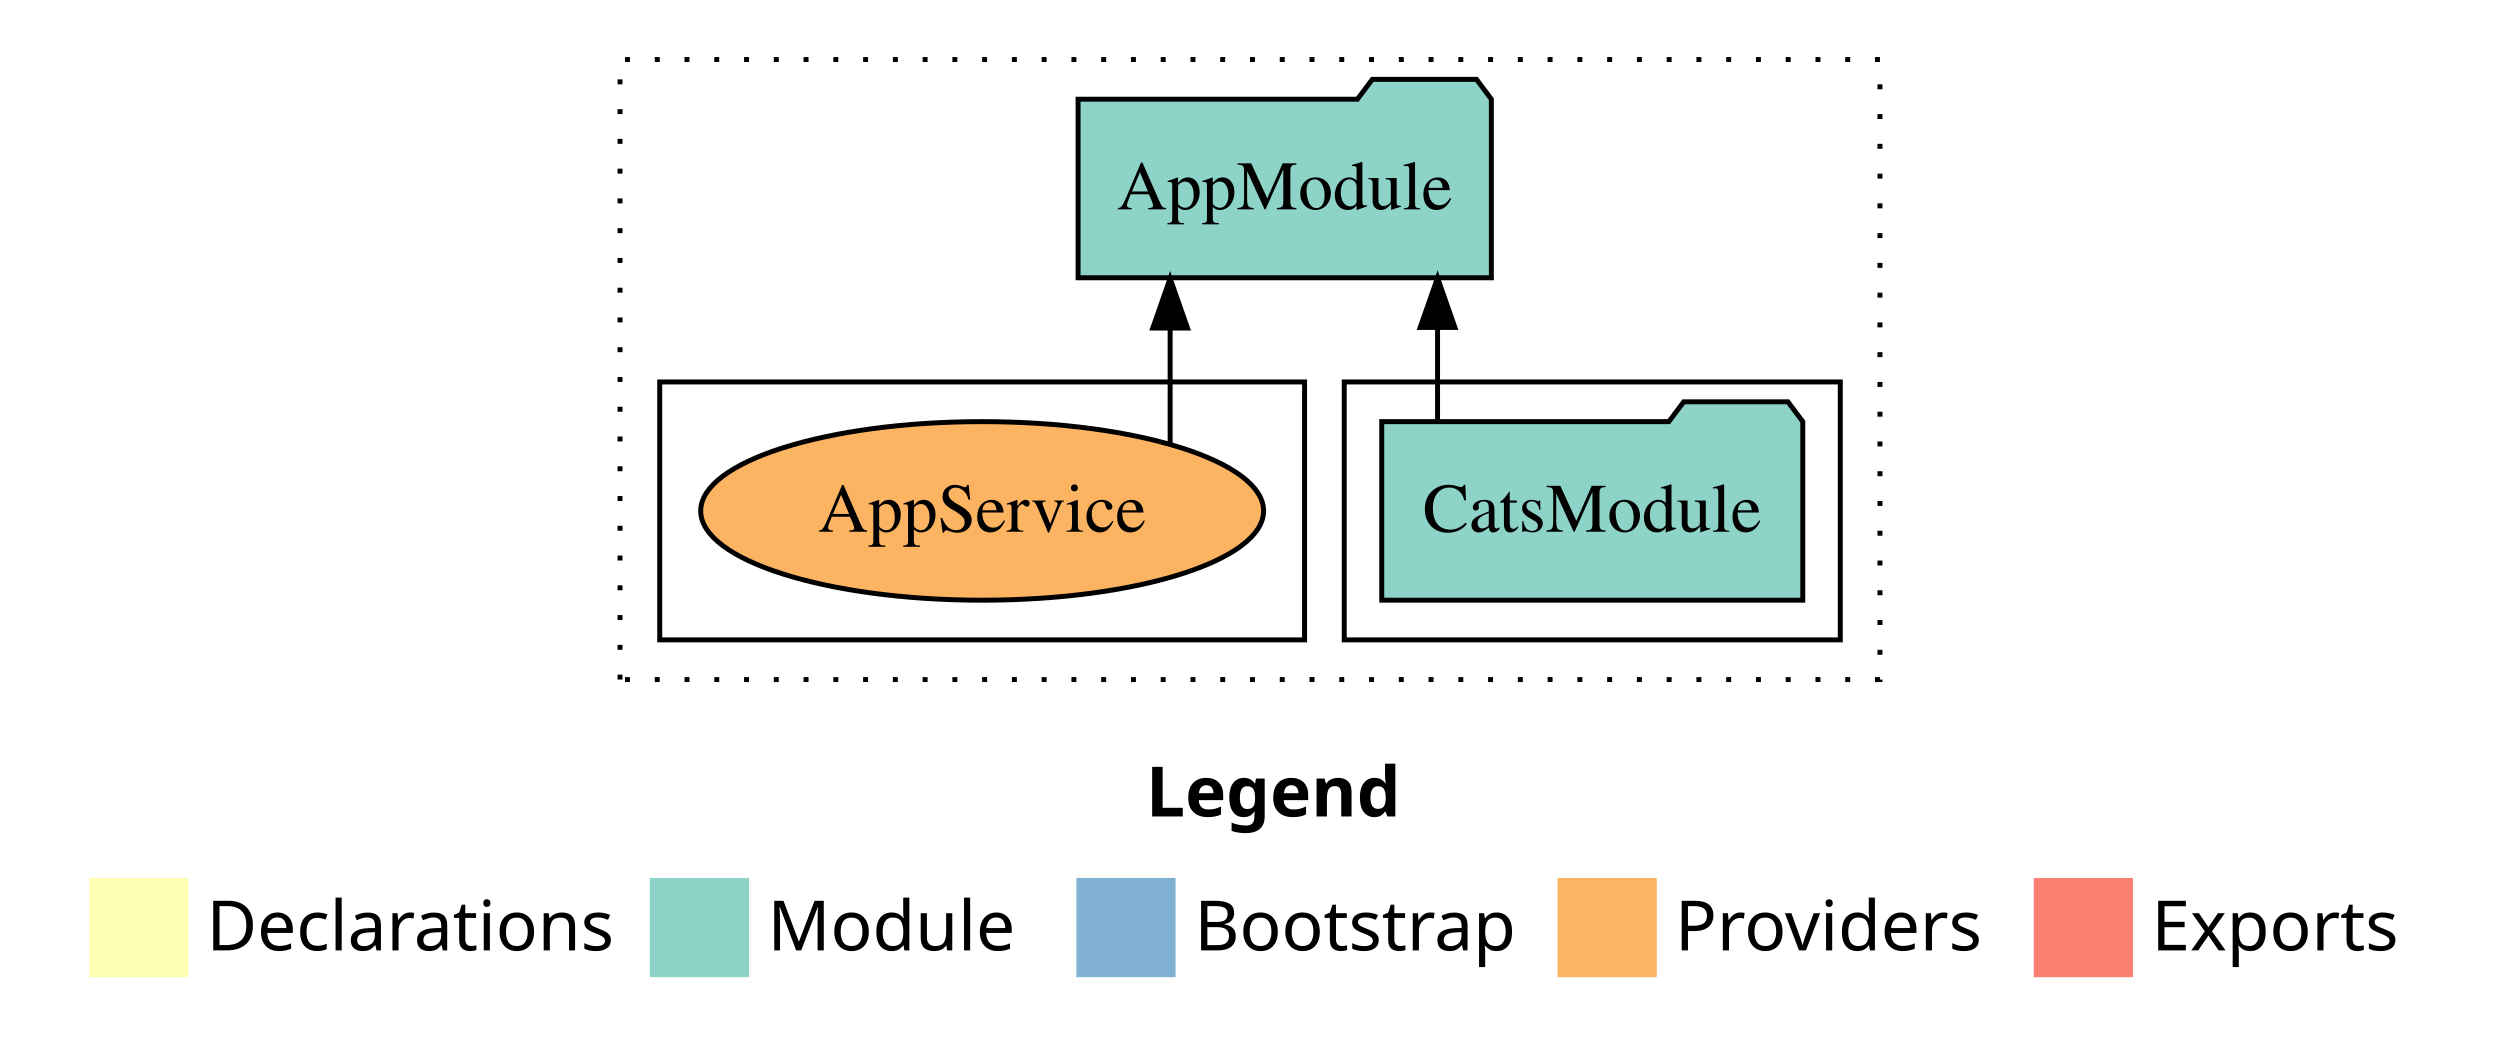
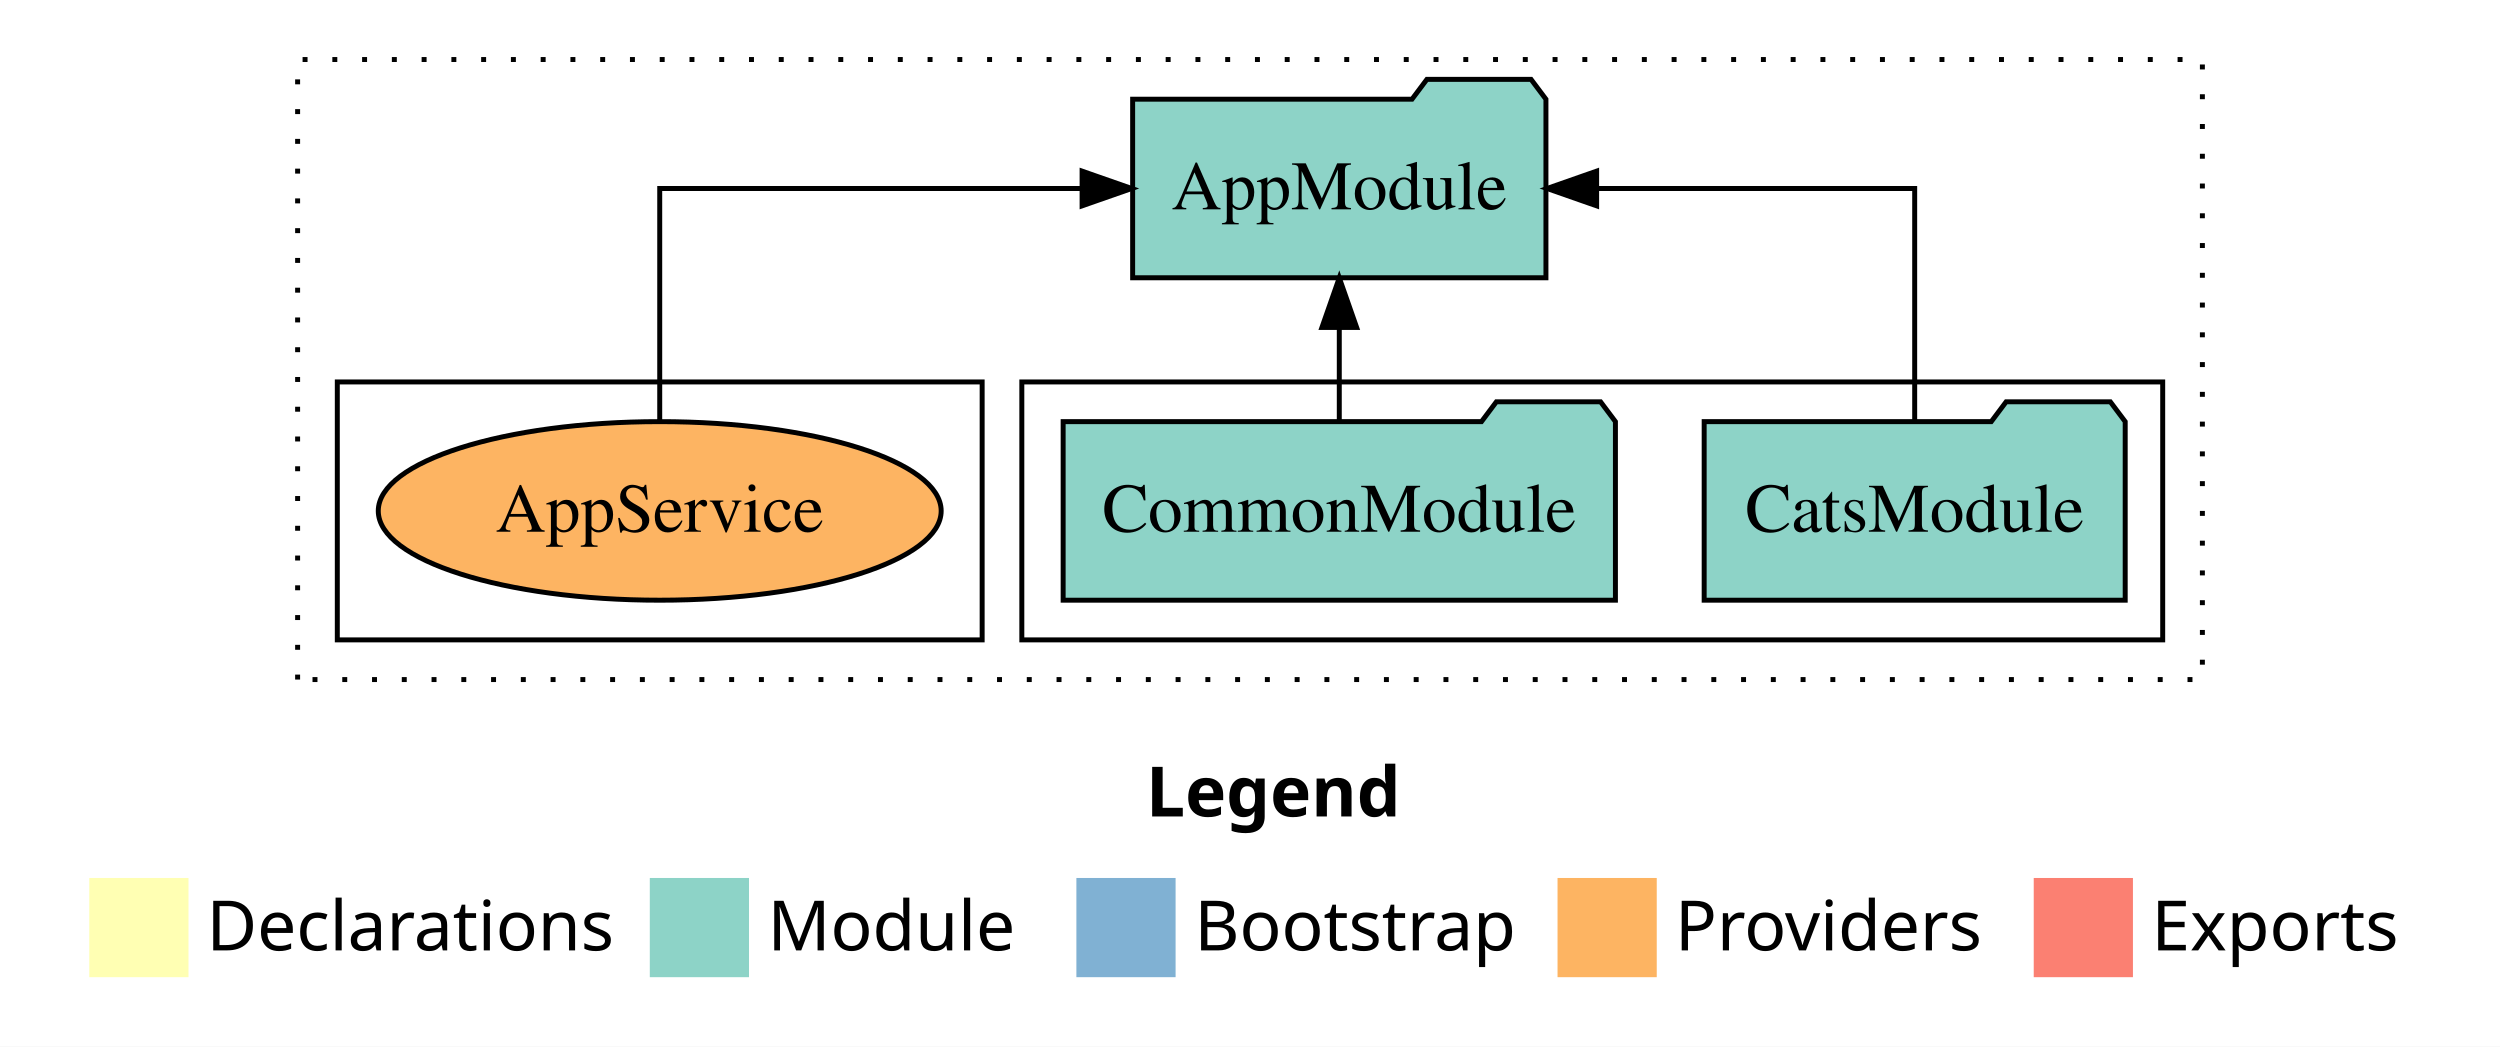
<svg xmlns="http://www.w3.org/2000/svg" width="504pt" height="211pt" viewBox="0.00 0.00 504.00 211.00">
  <g id="graph0" class="graph" transform="scale(1 1) rotate(0) translate(4 207)">
    <polygon fill="white" stroke="transparent" points="-4,4 -4,-207 500,-207 500,4 -4,4" />
    <text text-anchor="start" x="227.01" y="-42.4" font-family="sans-serif" font-weight="bold" font-size="14.00">Legend</text>
    <polygon fill="#ffffb3" stroke="transparent" points="14,-10 14,-30 34,-30 34,-10 14,-10" />
    <text text-anchor="start" x="37.63" y="-15.4" font-family="sans-serif" font-size="14.00">  Declarations</text>
    <polygon fill="#8dd3c7" stroke="transparent" points="127,-10 127,-30 147,-30 147,-10 127,-10" />
    <text text-anchor="start" x="150.73" y="-15.4" font-family="sans-serif" font-size="14.00">  Module</text>
    <polygon fill="#80b1d3" stroke="transparent" points="213,-10 213,-30 233,-30 233,-10 213,-10" />
    <text text-anchor="start" x="236.78" y="-15.4" font-family="sans-serif" font-size="14.00">  Bootstrap</text>
    <polygon fill="#fdb462" stroke="transparent" points="310,-10 310,-30 330,-30 330,-10 310,-10" />
    <text text-anchor="start" x="333.67" y="-15.4" font-family="sans-serif" font-size="14.00">  Providers</text>
    <polygon fill="#fb8072" stroke="transparent" points="406,-10 406,-30 426,-30 426,-10 406,-10" />
    <text text-anchor="start" x="429.73" y="-15.4" font-family="sans-serif" font-size="14.00">  Exports</text>
    <g id="clust1" class="cluster">
-       <polygon fill="none" stroke="black" stroke-dasharray="1,5" points="121,-70 121,-195 375,-195 375,-70 121,-70" />
+       <polygon fill="none" stroke="black" stroke-dasharray="1,5" points="56,-70 56,-195 440,-195 440,-70 56,-70" />
    </g>
    <g id="clust3" class="cluster">
-       <polygon fill="none" stroke="black" points="267,-78 267,-130 367,-130 367,-78 267,-78" />
+       <polygon fill="none" stroke="black" points="202,-78 202,-130 432,-130 432,-78 202,-78" />
    </g>
    <g id="clust6" class="cluster">
-       <polygon fill="none" stroke="black" points="129,-78 129,-130 259,-130 259,-78 129,-78" />
+       <polygon fill="none" stroke="black" points="64,-78 64,-130 194,-130 194,-78 64,-78" />
    </g>
    <g id="node1" class="node">
-       <polygon fill="#8dd3c7" stroke="black" points="359.44,-122 356.44,-126 335.44,-126 332.44,-122 274.56,-122 274.56,-86 359.44,-86 359.44,-122" />
-       <text text-anchor="middle" x="317" y="-99.8" font-family="Times,serif" font-size="14.00">CatsModule</text>
+       <polygon fill="#8dd3c7" stroke="black" points="424.44,-122 421.44,-126 400.44,-126 397.44,-122 339.56,-122 339.56,-86 424.44,-86 424.44,-122" />
+       <text text-anchor="middle" x="382" y="-99.8" font-family="Times,serif" font-size="14.00">CatsModule</text>
+     </g>
+     <g id="node3" class="node">
+       <polygon fill="#8dd3c7" stroke="black" points="307.66,-187 304.66,-191 283.66,-191 280.66,-187 224.34,-187 224.34,-151 307.66,-151 307.66,-187" />
+       <text text-anchor="middle" x="266" y="-164.8" font-family="Times,serif" font-size="14.00">AppModule</text>
+     </g>
+     <g id="edge1" class="edge">
+       <path fill="none" stroke="black" d="M382,-122.11C382,-141.34 382,-169 382,-169 382,-169 317.88,-169 317.88,-169" />
+       <polygon fill="black" stroke="black" points="317.88,-165.5 307.88,-169 317.88,-172.5 317.88,-165.5" />
    </g>
    <g id="node2" class="node">
-       <polygon fill="#8dd3c7" stroke="black" points="296.66,-187 293.66,-191 272.66,-191 269.66,-187 213.34,-187 213.34,-151 296.66,-151 296.66,-187" />
-       <text text-anchor="middle" x="255" y="-164.8" font-family="Times,serif" font-size="14.00">AppModule</text>
-     </g>
-     <g id="edge1" class="edge">
-       <path fill="none" stroke="black" d="M285.81,-122.11C285.81,-122.11 285.81,-140.99 285.81,-140.99" />
-       <polygon fill="black" stroke="black" points="282.31,-140.99 285.81,-150.99 289.31,-140.99 282.31,-140.99" />
-     </g>
-     <g id="node3" class="node">
-       <ellipse fill="#fdb462" stroke="black" cx="194" cy="-104" rx="56.74" ry="18" />
-       <text text-anchor="middle" x="194" y="-99.8" font-family="Times,serif" font-size="14.00">AppService</text>
+       <polygon fill="#8dd3c7" stroke="black" points="321.67,-122 318.67,-126 297.67,-126 294.67,-122 210.33,-122 210.33,-86 321.67,-86 321.67,-122" />
+       <text text-anchor="middle" x="266" y="-99.8" font-family="Times,serif" font-size="14.00">CommonModule</text>
    </g>
    <g id="edge2" class="edge">
-       <path fill="none" stroke="black" d="M231.9,-117.47C231.9,-117.47 231.9,-140.86 231.9,-140.86" />
-       <polygon fill="black" stroke="black" points="228.4,-140.86 231.9,-150.86 235.4,-140.86 228.4,-140.86" />
+       <path fill="none" stroke="black" d="M266,-122.11C266,-122.11 266,-140.99 266,-140.99" />
+       <polygon fill="black" stroke="black" points="262.5,-140.99 266,-150.99 269.5,-140.99 262.5,-140.99" />
+     </g>
+     <g id="node4" class="node">
+       <ellipse fill="#fdb462" stroke="black" cx="129" cy="-104" rx="56.74" ry="18" />
+       <text text-anchor="middle" x="129" y="-99.8" font-family="Times,serif" font-size="14.00">AppService</text>
+     </g>
+     <g id="edge3" class="edge">
+       <path fill="none" stroke="black" d="M129,-122.11C129,-141.34 129,-169 129,-169 129,-169 214.15,-169 214.15,-169" />
+       <polygon fill="black" stroke="black" points="214.15,-172.5 224.15,-169 214.15,-165.5 214.15,-172.5" />
    </g>
  </g>
</svg>
